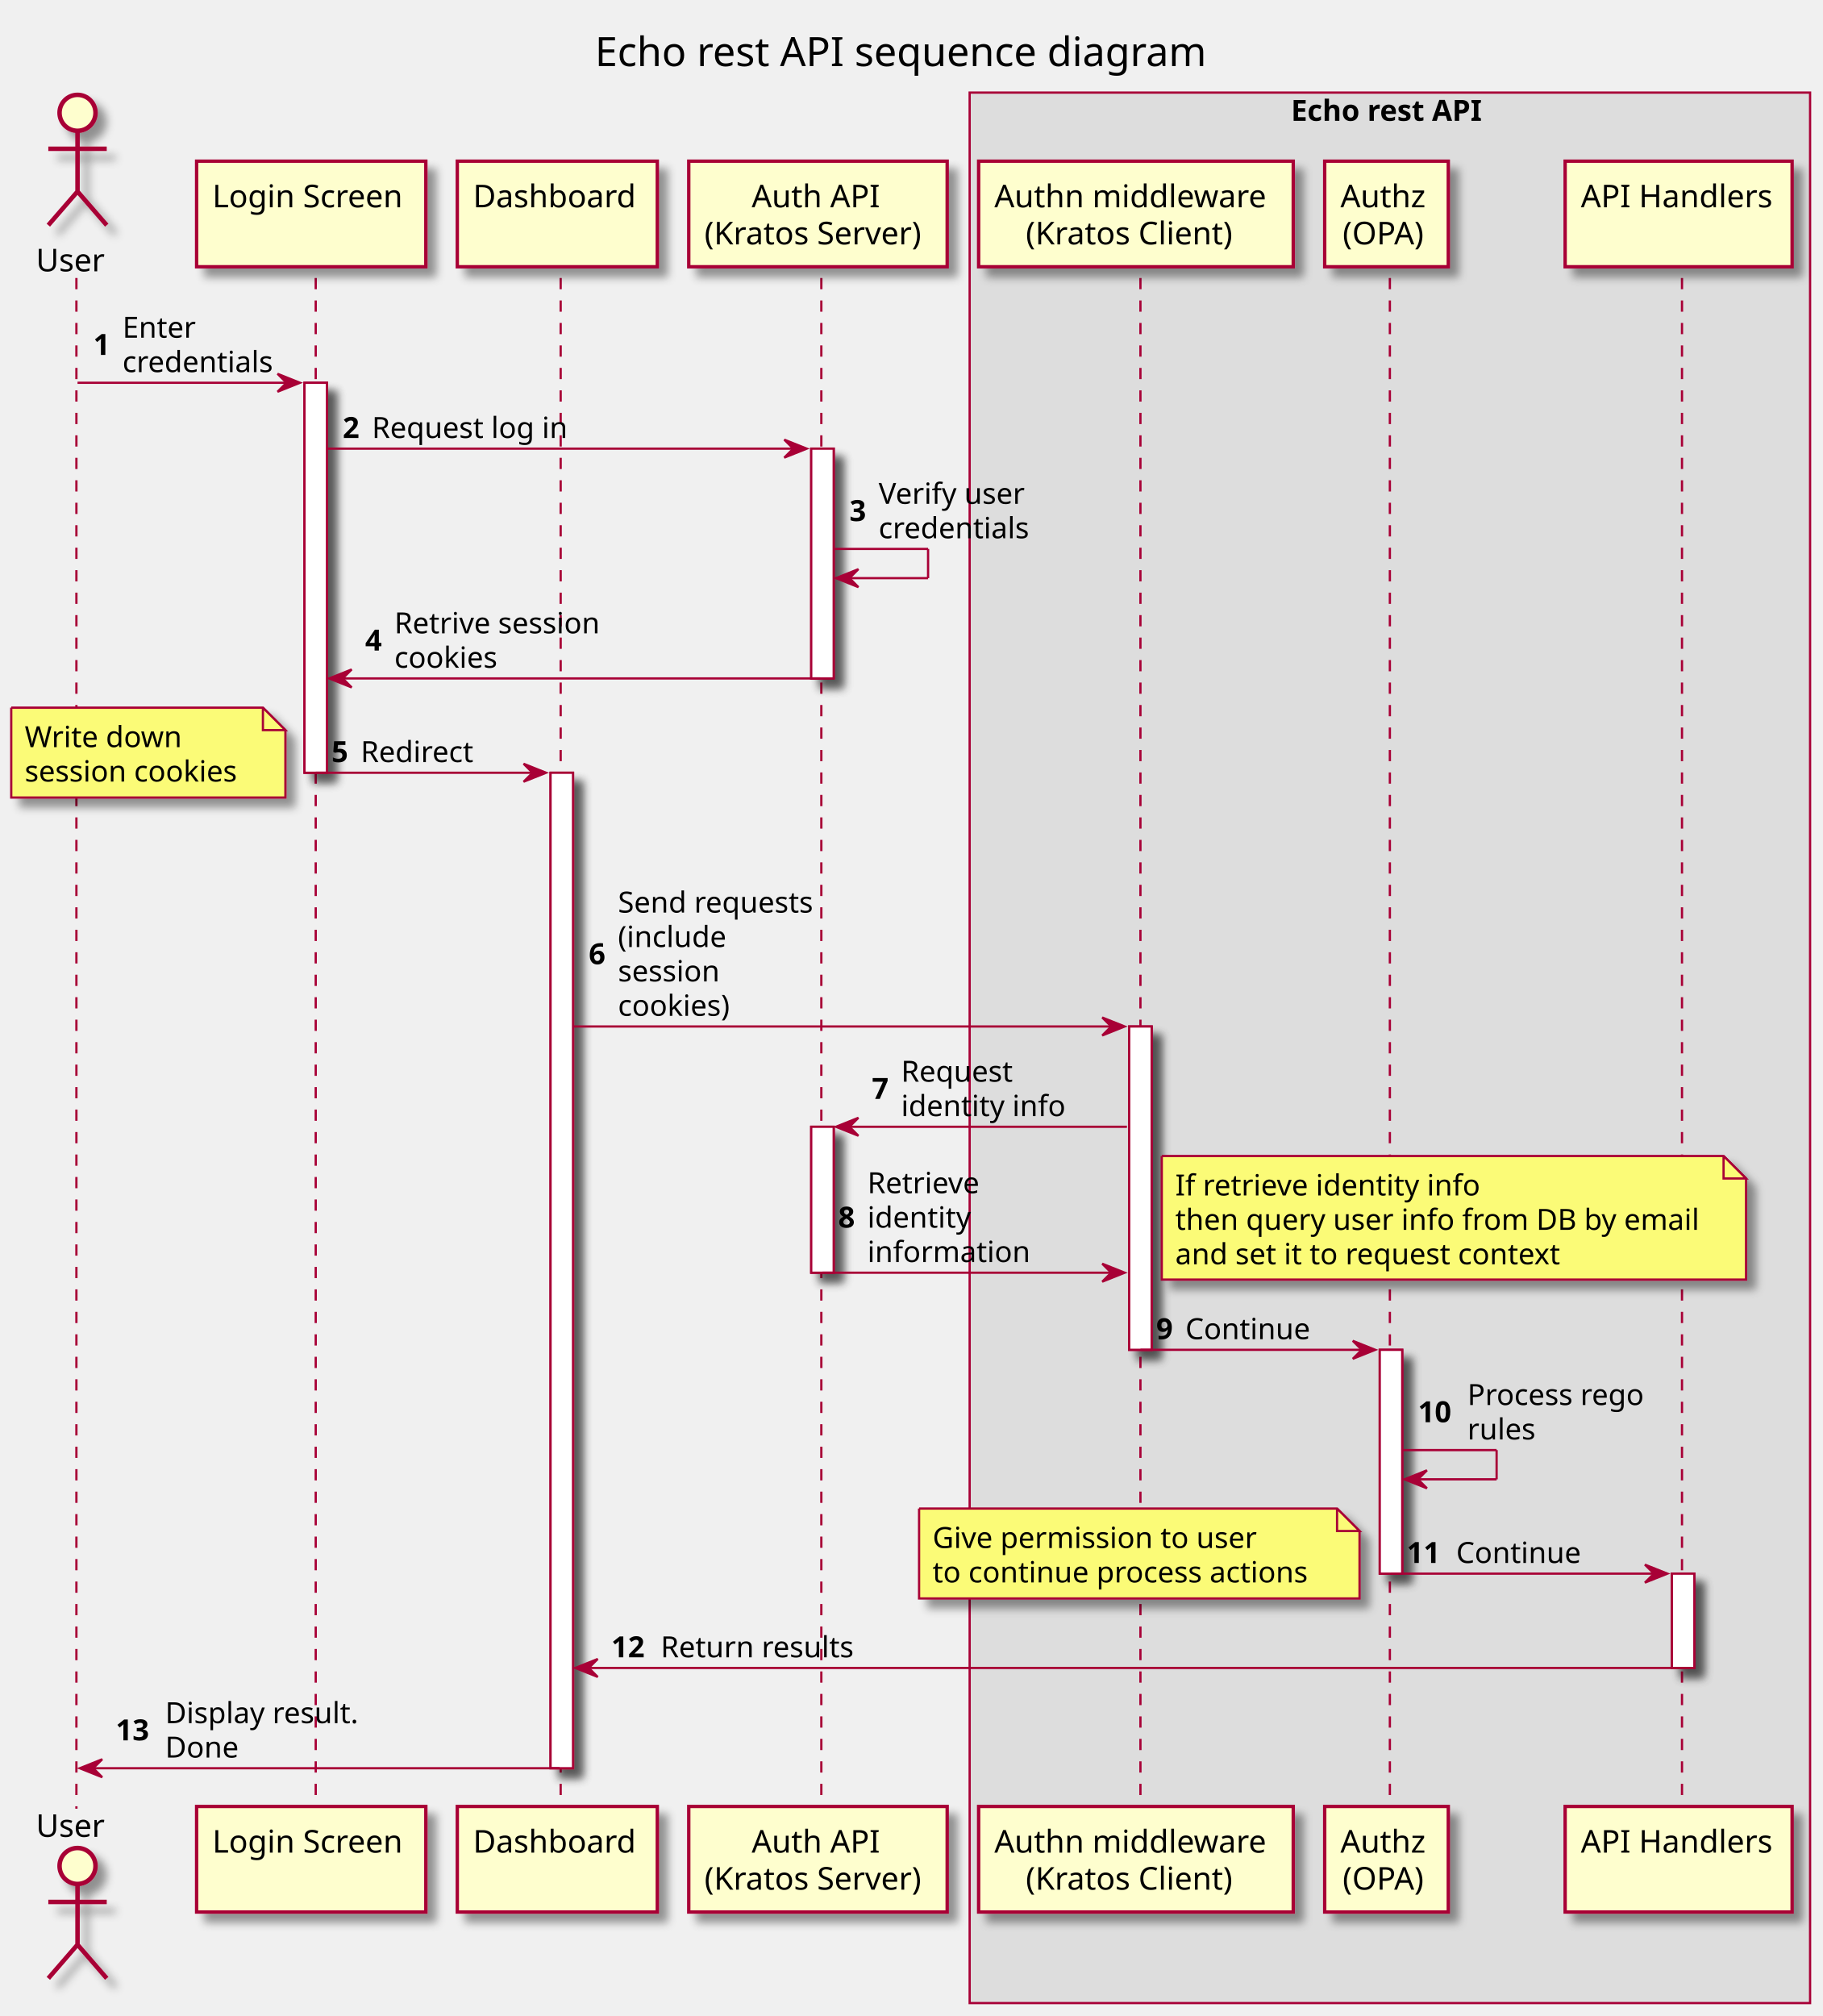
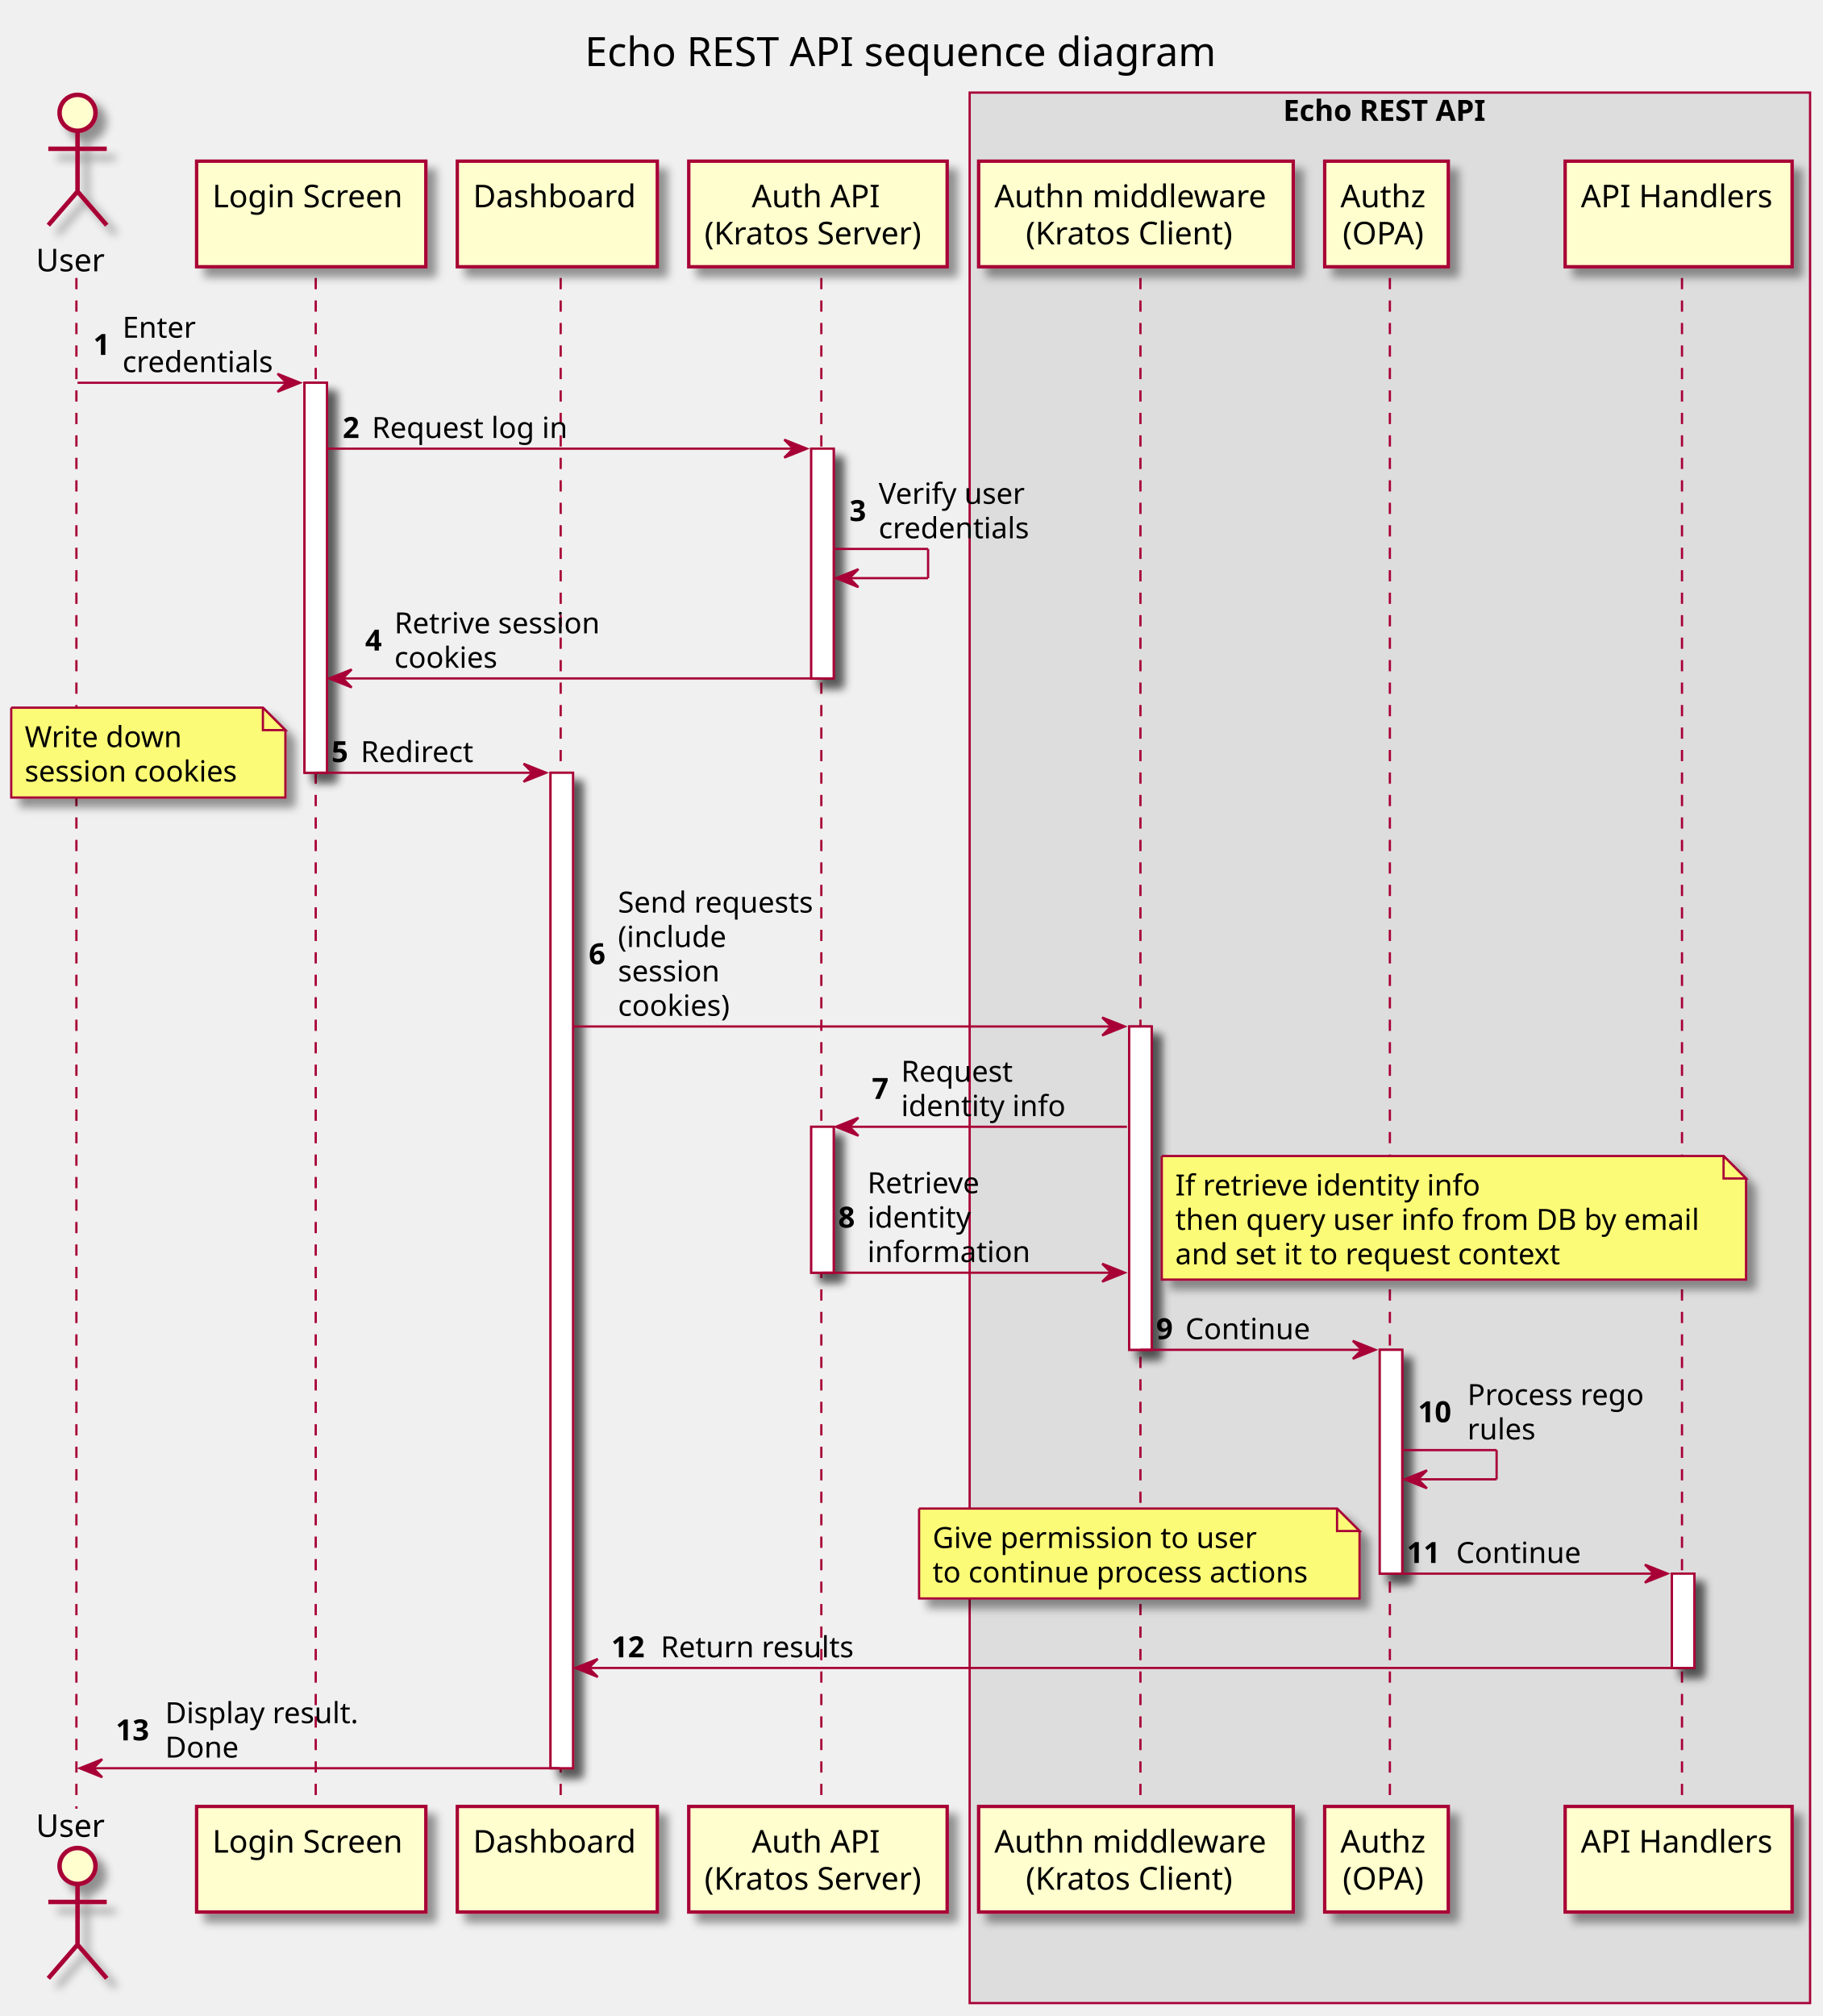
<svg xmlns="http://www.w3.org/2000/svg" contentScriptType="application/ecmascript" contentStyleType="text/css" height="897px" preserveAspectRatio="none" style="width:811px;height:897px;background:#FFFFFF;" version="1.1" viewBox="0 0 811 897" width="811px" zoomAndPan="magnify">
  <defs>
-     <filter height="300%" id="f1noai9rker6lp" width="300%" x="-1" y="-1">
+     <filter height="300%" id="fwsyane6ngdgb" width="300%" x="-1" y="-1">
      <feGaussianBlur result="blurOut" stdDeviation="2.0" />
      <feColorMatrix in="blurOut" result="blurOut2" type="matrix" values="0 0 0 0 0 0 0 0 0 0 0 0 0 0 0 0 0 0 .4 0" />
      <feOffset dx="4.0" dy="4.0" in="blurOut2" result="blurOut3" />
      <feBlend in="SourceGraphic" in2="blurOut3" mode="normal" />
    </filter>
  </defs>
  <g>
-     <text fill="#000000" font-family="sans-serif" font-size="18" lengthAdjust="spacing" textLength="277" x="264.75" y="29.402">Echo rest API sequence diagram</text>
+     <text fill="#000000" font-family="sans-serif" font-size="18" lengthAdjust="spacing" textLength="286" x="260.25" y="29.402">Echo REST API sequence diagram</text>
    <rect fill="#DDDDDD" height="850.051" style="stroke:#A80036;stroke-width:1.0;" width="374" x="431.5" y="41.199" />
-     <text fill="#000000" font-family="sans-serif" font-size="13" font-weight="bold" lengthAdjust="spacing" textLength="88" x="574.5" y="53.768">Echo rest API</text>
-     <rect fill="#FFFFFF" filter="url(#f1noai9rker6lp)" height="173.519" style="stroke:#A80036;stroke-width:1.0;" width="10" x="135.5" y="170.309" />
-     <rect fill="#FFFFFF" filter="url(#f1noai9rker6lp)" height="442.935" style="stroke:#A80036;stroke-width:1.0;" width="10" x="245" y="343.827" />
-     <rect fill="#FFFFFF" filter="url(#f1noai9rker6lp)" height="102.242" style="stroke:#A80036;stroke-width:1.0;" width="10" x="361" y="199.619" />
-     <rect fill="#FFFFFF" filter="url(#f1noai9rker6lp)" height="64.932" style="stroke:#A80036;stroke-width:1.0;" width="10" x="361" y="501.346" />
-     <rect fill="#FFFFFF" filter="url(#f1noai9rker6lp)" height="143.863" style="stroke:#A80036;stroke-width:1.0;" width="10" x="502.5" y="456.725" />
-     <rect fill="#FFFFFF" filter="url(#f1noai9rker6lp)" height="99.587" style="stroke:#A80036;stroke-width:1.0;" width="10" x="614" y="600.588" />
-     <rect fill="#FFFFFF" filter="url(#f1noai9rker6lp)" height="41.966" style="stroke:#A80036;stroke-width:1.0;" width="10" x="744" y="700.175" />
+     <text fill="#000000" font-family="sans-serif" font-size="13" font-weight="bold" lengthAdjust="spacing" textLength="95" x="571" y="53.768">Echo REST API</text>
+     <rect fill="#FFFFFF" filter="url(#fwsyane6ngdgb)" height="173.519" style="stroke:#A80036;stroke-width:1.0;" width="10" x="135.5" y="170.309" />
+     <rect fill="#FFFFFF" filter="url(#fwsyane6ngdgb)" height="442.935" style="stroke:#A80036;stroke-width:1.0;" width="10" x="245" y="343.827" />
+     <rect fill="#FFFFFF" filter="url(#fwsyane6ngdgb)" height="102.242" style="stroke:#A80036;stroke-width:1.0;" width="10" x="361" y="199.619" />
+     <rect fill="#FFFFFF" filter="url(#fwsyane6ngdgb)" height="64.932" style="stroke:#A80036;stroke-width:1.0;" width="10" x="361" y="501.346" />
+     <rect fill="#FFFFFF" filter="url(#fwsyane6ngdgb)" height="143.863" style="stroke:#A80036;stroke-width:1.0;" width="10" x="502.5" y="456.725" />
+     <rect fill="#FFFFFF" filter="url(#fwsyane6ngdgb)" height="99.587" style="stroke:#A80036;stroke-width:1.0;" width="10" x="614" y="600.588" />
+     <rect fill="#FFFFFF" filter="url(#fwsyane6ngdgb)" height="41.966" style="stroke:#A80036;stroke-width:1.0;" width="10" x="744" y="700.175" />
    <line style="stroke:#A80036;stroke-width:1.0;stroke-dasharray:5.0,5.0;" x1="34" x2="34" y1="123.688" y2="804.762" />
    <line style="stroke:#A80036;stroke-width:1.0;stroke-dasharray:5.0,5.0;" x1="140.5" x2="140.5" y1="123.688" y2="804.762" />
    <line style="stroke:#A80036;stroke-width:1.0;stroke-dasharray:5.0,5.0;" x1="249.5" x2="249.5" y1="123.688" y2="804.762" />
    <line style="stroke:#A80036;stroke-width:1.0;stroke-dasharray:5.0,5.0;" x1="365.5" x2="365.5" y1="123.688" y2="804.762" />
    <line style="stroke:#A80036;stroke-width:1.0;stroke-dasharray:5.0,5.0;" x1="507.5" x2="507.5" y1="123.688" y2="804.762" />
    <line style="stroke:#A80036;stroke-width:1.0;stroke-dasharray:5.0,5.0;" x1="618.5" x2="618.5" y1="123.688" y2="804.762" />
    <line style="stroke:#A80036;stroke-width:1.0;stroke-dasharray:5.0,5.0;" x1="748.5" x2="748.5" y1="123.688" y2="804.762" />
    <text fill="#000000" font-family="sans-serif" font-size="14" lengthAdjust="spacing" textLength="31" x="16" y="120.734">User</text>
-     <ellipse cx="34.5" cy="50.199" fill="#FEFECE" filter="url(#f1noai9rker6lp)" rx="8" ry="8" style="stroke:#A80036;stroke-width:2.0;" />
-     <path d="M34.5,58.199 L34.5,85.199 M21.5,66.199 L47.5,66.199 M34.5,85.199 L21.5,100.199 M34.5,85.199 L47.5,100.199 " fill="none" filter="url(#f1noai9rker6lp)" style="stroke:#A80036;stroke-width:2.0;" />
+     <ellipse cx="34.5" cy="50.199" fill="#FEFECE" filter="url(#fwsyane6ngdgb)" rx="8" ry="8" style="stroke:#A80036;stroke-width:2.0;" />
+     <path d="M34.5,58.199 L34.5,85.199 M21.5,66.199 L47.5,66.199 M34.5,85.199 L21.5,100.199 M34.5,85.199 L47.5,100.199 " fill="none" filter="url(#fwsyane6ngdgb)" style="stroke:#A80036;stroke-width:2.0;" />
    <text fill="#000000" font-family="sans-serif" font-size="14" lengthAdjust="spacing" textLength="31" x="16" y="817.297">User</text>
-     <ellipse cx="34.5" cy="830.25" fill="#FEFECE" filter="url(#f1noai9rker6lp)" rx="8" ry="8" style="stroke:#A80036;stroke-width:2.0;" />
-     <path d="M34.5,838.25 L34.5,865.25 M21.5,846.25 L47.5,846.25 M34.5,865.25 L21.5,880.25 M34.5,865.25 L47.5,880.25 " fill="none" filter="url(#f1noai9rker6lp)" style="stroke:#A80036;stroke-width:2.0;" />
-     <rect fill="#FEFECE" filter="url(#f1noai9rker6lp)" height="46.977" style="stroke:#A80036;stroke-width:1.5;" width="102" x="87.5" y="71.711" />
+     <ellipse cx="34.5" cy="830.25" fill="#FEFECE" filter="url(#fwsyane6ngdgb)" rx="8" ry="8" style="stroke:#A80036;stroke-width:2.0;" />
+     <path d="M34.5,838.25 L34.5,865.25 M21.5,846.25 L47.5,846.25 M34.5,865.25 L21.5,880.25 M34.5,865.25 L47.5,880.25 " fill="none" filter="url(#fwsyane6ngdgb)" style="stroke:#A80036;stroke-width:2.0;" />
+     <rect fill="#FEFECE" filter="url(#fwsyane6ngdgb)" height="46.977" style="stroke:#A80036;stroke-width:1.5;" width="102" x="87.5" y="71.711" />
    <text fill="#000000" font-family="sans-serif" font-size="14" lengthAdjust="spacing" textLength="88" x="94.5" y="92.246">Login Screen</text>
    <text fill="#000000" font-family="sans-serif" font-size="14" lengthAdjust="spacing" textLength="0" x="140.5" y="108.734" />
-     <rect fill="#FEFECE" filter="url(#f1noai9rker6lp)" height="46.977" style="stroke:#A80036;stroke-width:1.5;" width="102" x="87.5" y="803.762" />
+     <rect fill="#FEFECE" filter="url(#fwsyane6ngdgb)" height="46.977" style="stroke:#A80036;stroke-width:1.5;" width="102" x="87.5" y="803.762" />
    <text fill="#000000" font-family="sans-serif" font-size="14" lengthAdjust="spacing" textLength="88" x="94.5" y="824.297">Login Screen</text>
    <text fill="#000000" font-family="sans-serif" font-size="14" lengthAdjust="spacing" textLength="0" x="140.5" y="840.785" />
-     <rect fill="#FEFECE" filter="url(#f1noai9rker6lp)" height="46.977" style="stroke:#A80036;stroke-width:1.5;" width="89" x="203.5" y="71.711" />
+     <rect fill="#FEFECE" filter="url(#fwsyane6ngdgb)" height="46.977" style="stroke:#A80036;stroke-width:1.5;" width="89" x="203.5" y="71.711" />
    <text fill="#000000" font-family="sans-serif" font-size="14" lengthAdjust="spacing" textLength="75" x="210.5" y="92.246">Dashboard</text>
    <text fill="#000000" font-family="sans-serif" font-size="14" lengthAdjust="spacing" textLength="0" x="250" y="108.734" />
-     <rect fill="#FEFECE" filter="url(#f1noai9rker6lp)" height="46.977" style="stroke:#A80036;stroke-width:1.5;" width="89" x="203.5" y="803.762" />
+     <rect fill="#FEFECE" filter="url(#fwsyane6ngdgb)" height="46.977" style="stroke:#A80036;stroke-width:1.5;" width="89" x="203.5" y="803.762" />
    <text fill="#000000" font-family="sans-serif" font-size="14" lengthAdjust="spacing" textLength="75" x="210.5" y="824.297">Dashboard</text>
    <text fill="#000000" font-family="sans-serif" font-size="14" lengthAdjust="spacing" textLength="0" x="250" y="840.785" />
-     <rect fill="#FEFECE" filter="url(#f1noai9rker6lp)" height="46.977" style="stroke:#A80036;stroke-width:1.5;" width="115" x="306.5" y="71.711" />
+     <rect fill="#FEFECE" filter="url(#fwsyane6ngdgb)" height="46.977" style="stroke:#A80036;stroke-width:1.5;" width="115" x="306.5" y="71.711" />
    <text fill="#000000" font-family="sans-serif" font-size="14" lengthAdjust="spacing" textLength="59" x="334.5" y="92.246">Auth API</text>
    <text fill="#000000" font-family="sans-serif" font-size="14" lengthAdjust="spacing" textLength="101" x="313.5" y="108.734">(Kratos Server)</text>
-     <rect fill="#FEFECE" filter="url(#f1noai9rker6lp)" height="46.977" style="stroke:#A80036;stroke-width:1.5;" width="115" x="306.5" y="803.762" />
+     <rect fill="#FEFECE" filter="url(#fwsyane6ngdgb)" height="46.977" style="stroke:#A80036;stroke-width:1.5;" width="115" x="306.5" y="803.762" />
    <text fill="#000000" font-family="sans-serif" font-size="14" lengthAdjust="spacing" textLength="59" x="334.5" y="824.297">Auth API</text>
    <text fill="#000000" font-family="sans-serif" font-size="14" lengthAdjust="spacing" textLength="101" x="313.5" y="840.785">(Kratos Server)</text>
-     <rect fill="#FEFECE" filter="url(#f1noai9rker6lp)" height="46.977" style="stroke:#A80036;stroke-width:1.5;" width="140" x="435.5" y="71.711" />
+     <rect fill="#FEFECE" filter="url(#fwsyane6ngdgb)" height="46.977" style="stroke:#A80036;stroke-width:1.5;" width="140" x="435.5" y="71.711" />
    <text fill="#000000" font-family="sans-serif" font-size="14" lengthAdjust="spacing" textLength="126" x="442.5" y="92.246">Authn middleware</text>
    <text fill="#000000" font-family="sans-serif" font-size="14" lengthAdjust="spacing" textLength="98" x="456.5" y="108.734">(Kratos Client)</text>
-     <rect fill="#FEFECE" filter="url(#f1noai9rker6lp)" height="46.977" style="stroke:#A80036;stroke-width:1.5;" width="140" x="435.5" y="803.762" />
+     <rect fill="#FEFECE" filter="url(#fwsyane6ngdgb)" height="46.977" style="stroke:#A80036;stroke-width:1.5;" width="140" x="435.5" y="803.762" />
    <text fill="#000000" font-family="sans-serif" font-size="14" lengthAdjust="spacing" textLength="126" x="442.5" y="824.297">Authn middleware</text>
    <text fill="#000000" font-family="sans-serif" font-size="14" lengthAdjust="spacing" textLength="98" x="456.5" y="840.785">(Kratos Client)</text>
-     <rect fill="#FEFECE" filter="url(#f1noai9rker6lp)" height="46.977" style="stroke:#A80036;stroke-width:1.5;" width="55" x="589.5" y="71.711" />
+     <rect fill="#FEFECE" filter="url(#fwsyane6ngdgb)" height="46.977" style="stroke:#A80036;stroke-width:1.5;" width="55" x="589.5" y="71.711" />
    <text fill="#000000" font-family="sans-serif" font-size="14" lengthAdjust="spacing" textLength="41" x="596.5" y="92.246">Authz</text>
    <text fill="#000000" font-family="sans-serif" font-size="14" lengthAdjust="spacing" textLength="39" x="597.5" y="108.734">(OPA)</text>
-     <rect fill="#FEFECE" filter="url(#f1noai9rker6lp)" height="46.977" style="stroke:#A80036;stroke-width:1.5;" width="55" x="589.5" y="803.762" />
+     <rect fill="#FEFECE" filter="url(#fwsyane6ngdgb)" height="46.977" style="stroke:#A80036;stroke-width:1.5;" width="55" x="589.5" y="803.762" />
    <text fill="#000000" font-family="sans-serif" font-size="14" lengthAdjust="spacing" textLength="41" x="596.5" y="824.297">Authz</text>
    <text fill="#000000" font-family="sans-serif" font-size="14" lengthAdjust="spacing" textLength="39" x="597.5" y="840.785">(OPA)</text>
-     <rect fill="#FEFECE" filter="url(#f1noai9rker6lp)" height="46.977" style="stroke:#A80036;stroke-width:1.5;" width="101" x="696.5" y="71.711" />
+     <rect fill="#FEFECE" filter="url(#fwsyane6ngdgb)" height="46.977" style="stroke:#A80036;stroke-width:1.5;" width="101" x="696.5" y="71.711" />
    <text fill="#000000" font-family="sans-serif" font-size="14" lengthAdjust="spacing" textLength="87" x="703.5" y="92.246">API Handlers</text>
    <text fill="#000000" font-family="sans-serif" font-size="14" lengthAdjust="spacing" textLength="0" x="749" y="108.734" />
-     <rect fill="#FEFECE" filter="url(#f1noai9rker6lp)" height="46.977" style="stroke:#A80036;stroke-width:1.5;" width="101" x="696.5" y="803.762" />
+     <rect fill="#FEFECE" filter="url(#fwsyane6ngdgb)" height="46.977" style="stroke:#A80036;stroke-width:1.5;" width="101" x="696.5" y="803.762" />
    <text fill="#000000" font-family="sans-serif" font-size="14" lengthAdjust="spacing" textLength="87" x="703.5" y="824.297">API Handlers</text>
    <text fill="#000000" font-family="sans-serif" font-size="14" lengthAdjust="spacing" textLength="0" x="749" y="840.785" />
-     <rect fill="#FFFFFF" filter="url(#f1noai9rker6lp)" height="173.519" style="stroke:#A80036;stroke-width:1.0;" width="10" x="135.5" y="170.309" />
-     <rect fill="#FFFFFF" filter="url(#f1noai9rker6lp)" height="442.935" style="stroke:#A80036;stroke-width:1.0;" width="10" x="245" y="343.827" />
-     <rect fill="#FFFFFF" filter="url(#f1noai9rker6lp)" height="102.242" style="stroke:#A80036;stroke-width:1.0;" width="10" x="361" y="199.619" />
-     <rect fill="#FFFFFF" filter="url(#f1noai9rker6lp)" height="64.932" style="stroke:#A80036;stroke-width:1.0;" width="10" x="361" y="501.346" />
-     <rect fill="#FFFFFF" filter="url(#f1noai9rker6lp)" height="143.863" style="stroke:#A80036;stroke-width:1.0;" width="10" x="502.5" y="456.725" />
-     <rect fill="#FFFFFF" filter="url(#f1noai9rker6lp)" height="99.587" style="stroke:#A80036;stroke-width:1.0;" width="10" x="614" y="600.588" />
-     <rect fill="#FFFFFF" filter="url(#f1noai9rker6lp)" height="41.966" style="stroke:#A80036;stroke-width:1.0;" width="10" x="744" y="700.175" />
+     <rect fill="#FFFFFF" filter="url(#fwsyane6ngdgb)" height="173.519" style="stroke:#A80036;stroke-width:1.0;" width="10" x="135.5" y="170.309" />
+     <rect fill="#FFFFFF" filter="url(#fwsyane6ngdgb)" height="442.935" style="stroke:#A80036;stroke-width:1.0;" width="10" x="245" y="343.827" />
+     <rect fill="#FFFFFF" filter="url(#fwsyane6ngdgb)" height="102.242" style="stroke:#A80036;stroke-width:1.0;" width="10" x="361" y="199.619" />
+     <rect fill="#FFFFFF" filter="url(#fwsyane6ngdgb)" height="64.932" style="stroke:#A80036;stroke-width:1.0;" width="10" x="361" y="501.346" />
+     <rect fill="#FFFFFF" filter="url(#fwsyane6ngdgb)" height="143.863" style="stroke:#A80036;stroke-width:1.0;" width="10" x="502.5" y="456.725" />
+     <rect fill="#FFFFFF" filter="url(#fwsyane6ngdgb)" height="99.587" style="stroke:#A80036;stroke-width:1.0;" width="10" x="614" y="600.588" />
+     <rect fill="#FFFFFF" filter="url(#fwsyane6ngdgb)" height="41.966" style="stroke:#A80036;stroke-width:1.0;" width="10" x="744" y="700.175" />
    <polygon fill="#A80036" points="123.5,166.309,133.5,170.309,123.5,174.309,127.5,170.309" style="stroke:#A80036;stroke-width:1.0;" />
    <line style="stroke:#A80036;stroke-width:1.0;" x1="34.5" x2="129.5" y1="170.309" y2="170.309" />
    <text fill="#000000" font-family="sans-serif" font-size="13" font-weight="bold" lengthAdjust="spacing" textLength="9" x="41.5" y="157.911">1</text>
    <text fill="#000000" font-family="sans-serif" font-size="13" lengthAdjust="spacing" textLength="32" x="54.5" y="150.256">Enter</text>
    <text fill="#000000" font-family="sans-serif" font-size="13" lengthAdjust="spacing" textLength="69" x="54.5" y="165.566">credentials</text>
    <polygon fill="#A80036" points="349,195.619,359,199.619,349,203.619,353,199.619" style="stroke:#A80036;stroke-width:1.0;" />
    <line style="stroke:#A80036;stroke-width:1.0;" x1="145.5" x2="355" y1="199.619" y2="199.619" />
    <text fill="#000000" font-family="sans-serif" font-size="13" font-weight="bold" lengthAdjust="spacing" textLength="9" x="152.5" y="194.877">2</text>
    <text fill="#000000" font-family="sans-serif" font-size="13" lengthAdjust="spacing" textLength="90" x="165.5" y="194.877">Request log in</text>
    <line style="stroke:#A80036;stroke-width:1.0;" x1="371" x2="413" y1="244.24" y2="244.24" />
    <line style="stroke:#A80036;stroke-width:1.0;" x1="413" x2="413" y1="244.24" y2="257.24" />
    <line style="stroke:#A80036;stroke-width:1.0;" x1="372" x2="413" y1="257.24" y2="257.24" />
    <polygon fill="#A80036" points="382,253.24,372,257.24,382,261.24,378,257.24" style="stroke:#A80036;stroke-width:1.0;" />
    <text fill="#000000" font-family="sans-serif" font-size="13" font-weight="bold" lengthAdjust="spacing" textLength="9" x="378" y="231.843">3</text>
    <text fill="#000000" font-family="sans-serif" font-size="13" lengthAdjust="spacing" textLength="67" x="391" y="224.188">Verify user</text>
    <text fill="#000000" font-family="sans-serif" font-size="13" lengthAdjust="spacing" textLength="69" x="391" y="239.498">credentials</text>
    <polygon fill="#A80036" points="156.5,297.861,146.5,301.861,156.5,305.861,152.5,301.861" style="stroke:#A80036;stroke-width:1.0;" />
    <line style="stroke:#A80036;stroke-width:1.0;" x1="150.5" x2="365" y1="301.861" y2="301.861" />
    <text fill="#000000" font-family="sans-serif" font-size="13" font-weight="bold" lengthAdjust="spacing" textLength="9" x="162.5" y="289.464">4</text>
    <text fill="#000000" font-family="sans-serif" font-size="13" lengthAdjust="spacing" textLength="95" x="175.5" y="281.809">Retrive session</text>
    <text fill="#000000" font-family="sans-serif" font-size="13" lengthAdjust="spacing" textLength="49" x="175.5" y="297.119">cookies</text>
    <polygon fill="#A80036" points="233,339.827,243,343.827,233,347.827,237,343.827" style="stroke:#A80036;stroke-width:1.0;" />
    <line style="stroke:#A80036;stroke-width:1.0;" x1="140.5" x2="239" y1="343.827" y2="343.827" />
    <text fill="#000000" font-family="sans-serif" font-size="13" font-weight="bold" lengthAdjust="spacing" textLength="9" x="147.5" y="339.085">5</text>
    <text fill="#000000" font-family="sans-serif" font-size="13" lengthAdjust="spacing" textLength="51" x="160.5" y="339.085">Redirect</text>
-     <path d="M5,314.861 L5,354.861 L127,354.861 L127,324.861 L117,314.861 L5,314.861 " fill="#FBFB77" filter="url(#f1noai9rker6lp)" style="stroke:#A80036;stroke-width:1.0;" />
+     <path d="M5,314.861 L5,354.861 L127,354.861 L127,324.861 L117,314.861 L5,314.861 " fill="#FBFB77" filter="url(#fwsyane6ngdgb)" style="stroke:#A80036;stroke-width:1.0;" />
    <path d="M117,314.861 L117,324.861 L127,324.861 L117,314.861 " fill="#FBFB77" style="stroke:#A80036;stroke-width:1.0;" />
    <text fill="#000000" font-family="sans-serif" font-size="13" lengthAdjust="spacing" textLength="70" x="11" y="332.43">Write down</text>
    <text fill="#000000" font-family="sans-serif" font-size="13" lengthAdjust="spacing" textLength="101" x="11" y="347.74">session cookies</text>
    <polygon fill="#A80036" points="490.5,452.725,500.5,456.725,490.5,460.725,494.5,456.725" style="stroke:#A80036;stroke-width:1.0;" />
    <line style="stroke:#A80036;stroke-width:1.0;" x1="255" x2="496.5" y1="456.725" y2="456.725" />
    <text fill="#000000" font-family="sans-serif" font-size="13" font-weight="bold" lengthAdjust="spacing" textLength="9" x="262" y="429.017">6</text>
    <text fill="#000000" font-family="sans-serif" font-size="13" lengthAdjust="spacing" textLength="88" x="275" y="406.051">Send requests</text>
    <text fill="#000000" font-family="sans-serif" font-size="13" lengthAdjust="spacing" textLength="50" x="275" y="421.361">(include</text>
    <text fill="#000000" font-family="sans-serif" font-size="13" lengthAdjust="spacing" textLength="48" x="275" y="436.672">session</text>
    <text fill="#000000" font-family="sans-serif" font-size="13" lengthAdjust="spacing" textLength="53" x="275" y="451.982">cookies)</text>
    <polygon fill="#A80036" points="382,497.346,372,501.346,382,505.346,378,501.346" style="stroke:#A80036;stroke-width:1.0;" />
    <line style="stroke:#A80036;stroke-width:1.0;" x1="376" x2="501.5" y1="501.346" y2="501.346" />
    <text fill="#000000" font-family="sans-serif" font-size="13" font-weight="bold" lengthAdjust="spacing" textLength="9" x="388" y="488.948">7</text>
    <text fill="#000000" font-family="sans-serif" font-size="13" lengthAdjust="spacing" textLength="50" x="401" y="481.293">Request</text>
    <text fill="#000000" font-family="sans-serif" font-size="13" lengthAdjust="spacing" textLength="77" x="401" y="496.603">identity info</text>
    <polygon fill="#A80036" points="490.5,562.277,500.5,566.277,490.5,570.277,494.5,566.277" style="stroke:#A80036;stroke-width:1.0;" />
    <line style="stroke:#A80036;stroke-width:1.0;" x1="366" x2="496.5" y1="566.277" y2="566.277" />
    <text fill="#000000" font-family="sans-serif" font-size="13" font-weight="bold" lengthAdjust="spacing" textLength="9" x="373" y="546.225">8</text>
    <text fill="#000000" font-family="sans-serif" font-size="13" lengthAdjust="spacing" textLength="50" x="386" y="530.914">Retrieve</text>
    <text fill="#000000" font-family="sans-serif" font-size="13" lengthAdjust="spacing" textLength="48" x="386" y="546.225">identity</text>
-     <text fill="#000000" font-family="sans-serif" font-size="13" lengthAdjust="spacing" textLength="69" x="386" y="561.535">information</text>
-     <path d="M517,514.346 L517,569.346 L777,569.346 L777,524.346 L767,514.346 L517,514.346 " fill="#FBFB77" filter="url(#f1noai9rker6lp)" style="stroke:#A80036;stroke-width:1.0;" />
+     <text fill="#000000" font-family="sans-serif" font-size="13" lengthAdjust="spacing" textLength="74" x="386" y="561.535">information</text>
+     <path d="M517,514.346 L517,569.346 L777,569.346 L777,524.346 L767,514.346 L517,514.346 " fill="#FBFB77" filter="url(#fwsyane6ngdgb)" style="stroke:#A80036;stroke-width:1.0;" />
    <path d="M767,514.346 L767,524.346 L777,524.346 L767,514.346 " fill="#FBFB77" style="stroke:#A80036;stroke-width:1.0;" />
    <text fill="#000000" font-family="sans-serif" font-size="13" lengthAdjust="spacing" textLength="141" x="523" y="531.914">If retrieve identity info</text>
    <text fill="#000000" font-family="sans-serif" font-size="13" lengthAdjust="spacing" textLength="239" x="523" y="547.225">then query user info from DB by email</text>
    <text fill="#000000" font-family="sans-serif" font-size="13" lengthAdjust="spacing" textLength="179" x="523" y="562.535">and set it to request context</text>
    <polygon fill="#A80036" points="602,596.588,612,600.588,602,604.588,606,600.588" style="stroke:#A80036;stroke-width:1.0;" />
    <line style="stroke:#A80036;stroke-width:1.0;" x1="507.5" x2="608" y1="600.588" y2="600.588" />
    <text fill="#000000" font-family="sans-serif" font-size="13" font-weight="bold" lengthAdjust="spacing" textLength="9" x="514.5" y="595.846">9</text>
    <text fill="#000000" font-family="sans-serif" font-size="13" lengthAdjust="spacing" textLength="57" x="527.5" y="595.846">Continue</text>
    <line style="stroke:#A80036;stroke-width:1.0;" x1="624" x2="666" y1="645.209" y2="645.209" />
    <line style="stroke:#A80036;stroke-width:1.0;" x1="666" x2="666" y1="645.209" y2="658.209" />
    <line style="stroke:#A80036;stroke-width:1.0;" x1="625" x2="666" y1="658.209" y2="658.209" />
    <polygon fill="#A80036" points="635,654.209,625,658.209,635,662.209,631,658.209" style="stroke:#A80036;stroke-width:1.0;" />
    <text fill="#000000" font-family="sans-serif" font-size="13" font-weight="bold" lengthAdjust="spacing" textLength="18" x="631" y="632.812">10</text>
    <text fill="#000000" font-family="sans-serif" font-size="13" lengthAdjust="spacing" textLength="80" x="653" y="625.156">Process rego</text>
    <text fill="#000000" font-family="sans-serif" font-size="13" lengthAdjust="spacing" textLength="31" x="653" y="640.467">rules</text>
    <polygon fill="#A80036" points="732,696.175,742,700.175,732,704.175,736,700.175" style="stroke:#A80036;stroke-width:1.0;" />
    <line style="stroke:#A80036;stroke-width:1.0;" x1="619" x2="738" y1="700.175" y2="700.175" />
    <text fill="#000000" font-family="sans-serif" font-size="13" font-weight="bold" lengthAdjust="spacing" textLength="18" x="626" y="695.433">11</text>
    <text fill="#000000" font-family="sans-serif" font-size="13" lengthAdjust="spacing" textLength="57" x="648" y="695.433">Continue</text>
-     <path d="M409,671.209 L409,711.209 L605,711.209 L605,681.209 L595,671.209 L409,671.209 " fill="#FBFB77" filter="url(#f1noai9rker6lp)" style="stroke:#A80036;stroke-width:1.0;" />
+     <path d="M409,671.209 L409,711.209 L605,711.209 L605,681.209 L595,671.209 L409,671.209 " fill="#FBFB77" filter="url(#fwsyane6ngdgb)" style="stroke:#A80036;stroke-width:1.0;" />
    <path d="M595,671.209 L595,681.209 L605,681.209 L595,671.209 " fill="#FBFB77" style="stroke:#A80036;stroke-width:1.0;" />
    <text fill="#000000" font-family="sans-serif" font-size="13" lengthAdjust="spacing" textLength="149" x="415" y="688.777">Give permission to user</text>
    <text fill="#000000" font-family="sans-serif" font-size="13" lengthAdjust="spacing" textLength="175" x="415" y="704.088">to continue process actions</text>
    <polygon fill="#A80036" points="266,738.141,256,742.141,266,746.141,262,742.141" style="stroke:#A80036;stroke-width:1.0;" />
    <line style="stroke:#A80036;stroke-width:1.0;" x1="260" x2="748" y1="742.141" y2="742.141" />
    <text fill="#000000" font-family="sans-serif" font-size="13" font-weight="bold" lengthAdjust="spacing" textLength="18" x="272" y="737.398">12</text>
    <text fill="#000000" font-family="sans-serif" font-size="13" lengthAdjust="spacing" textLength="88" x="294" y="737.398">Return results</text>
    <polygon fill="#A80036" points="45.5,782.762,35.5,786.762,45.5,790.762,41.5,786.762" style="stroke:#A80036;stroke-width:1.0;" />
    <line style="stroke:#A80036;stroke-width:1.0;" x1="39.5" x2="249" y1="786.762" y2="786.762" />
    <text fill="#000000" font-family="sans-serif" font-size="13" font-weight="bold" lengthAdjust="spacing" textLength="18" x="51.5" y="774.364">13</text>
    <text fill="#000000" font-family="sans-serif" font-size="13" lengthAdjust="spacing" textLength="91" x="73.5" y="766.709">Display result.</text>
    <text fill="#000000" font-family="sans-serif" font-size="13" lengthAdjust="spacing" textLength="33" x="73.5" y="782.019">Done</text>
  </g>
</svg>
